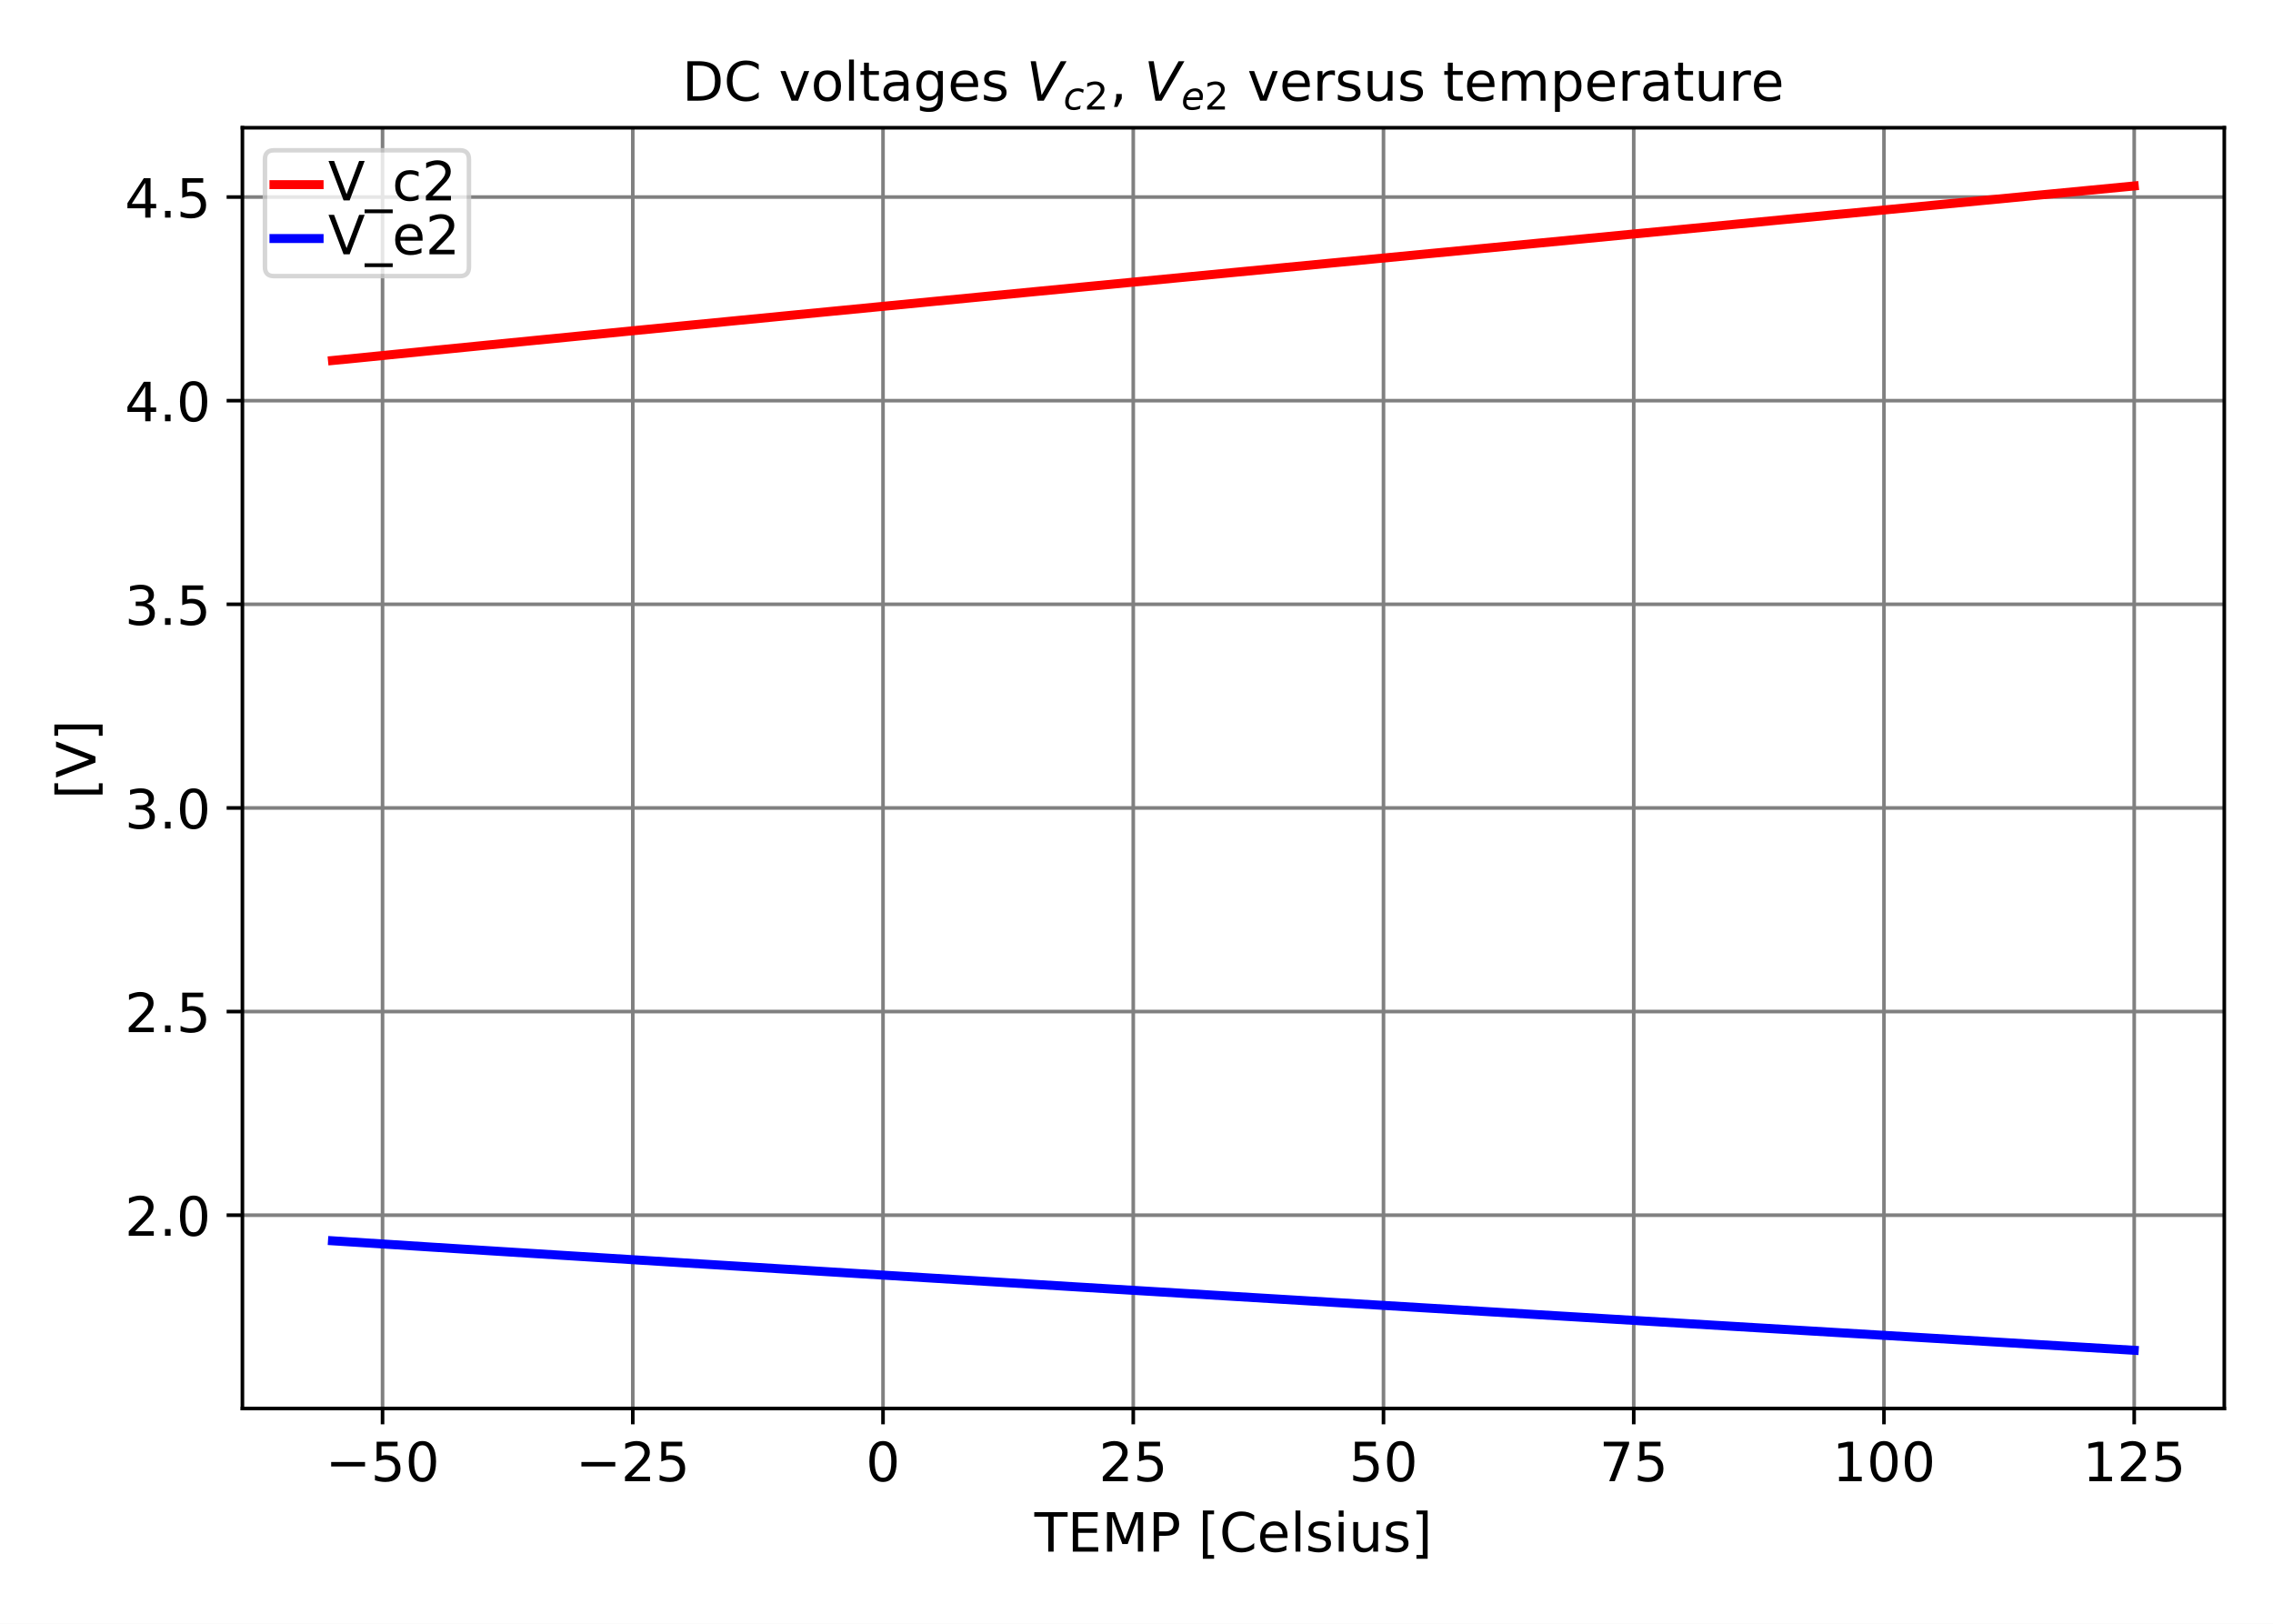
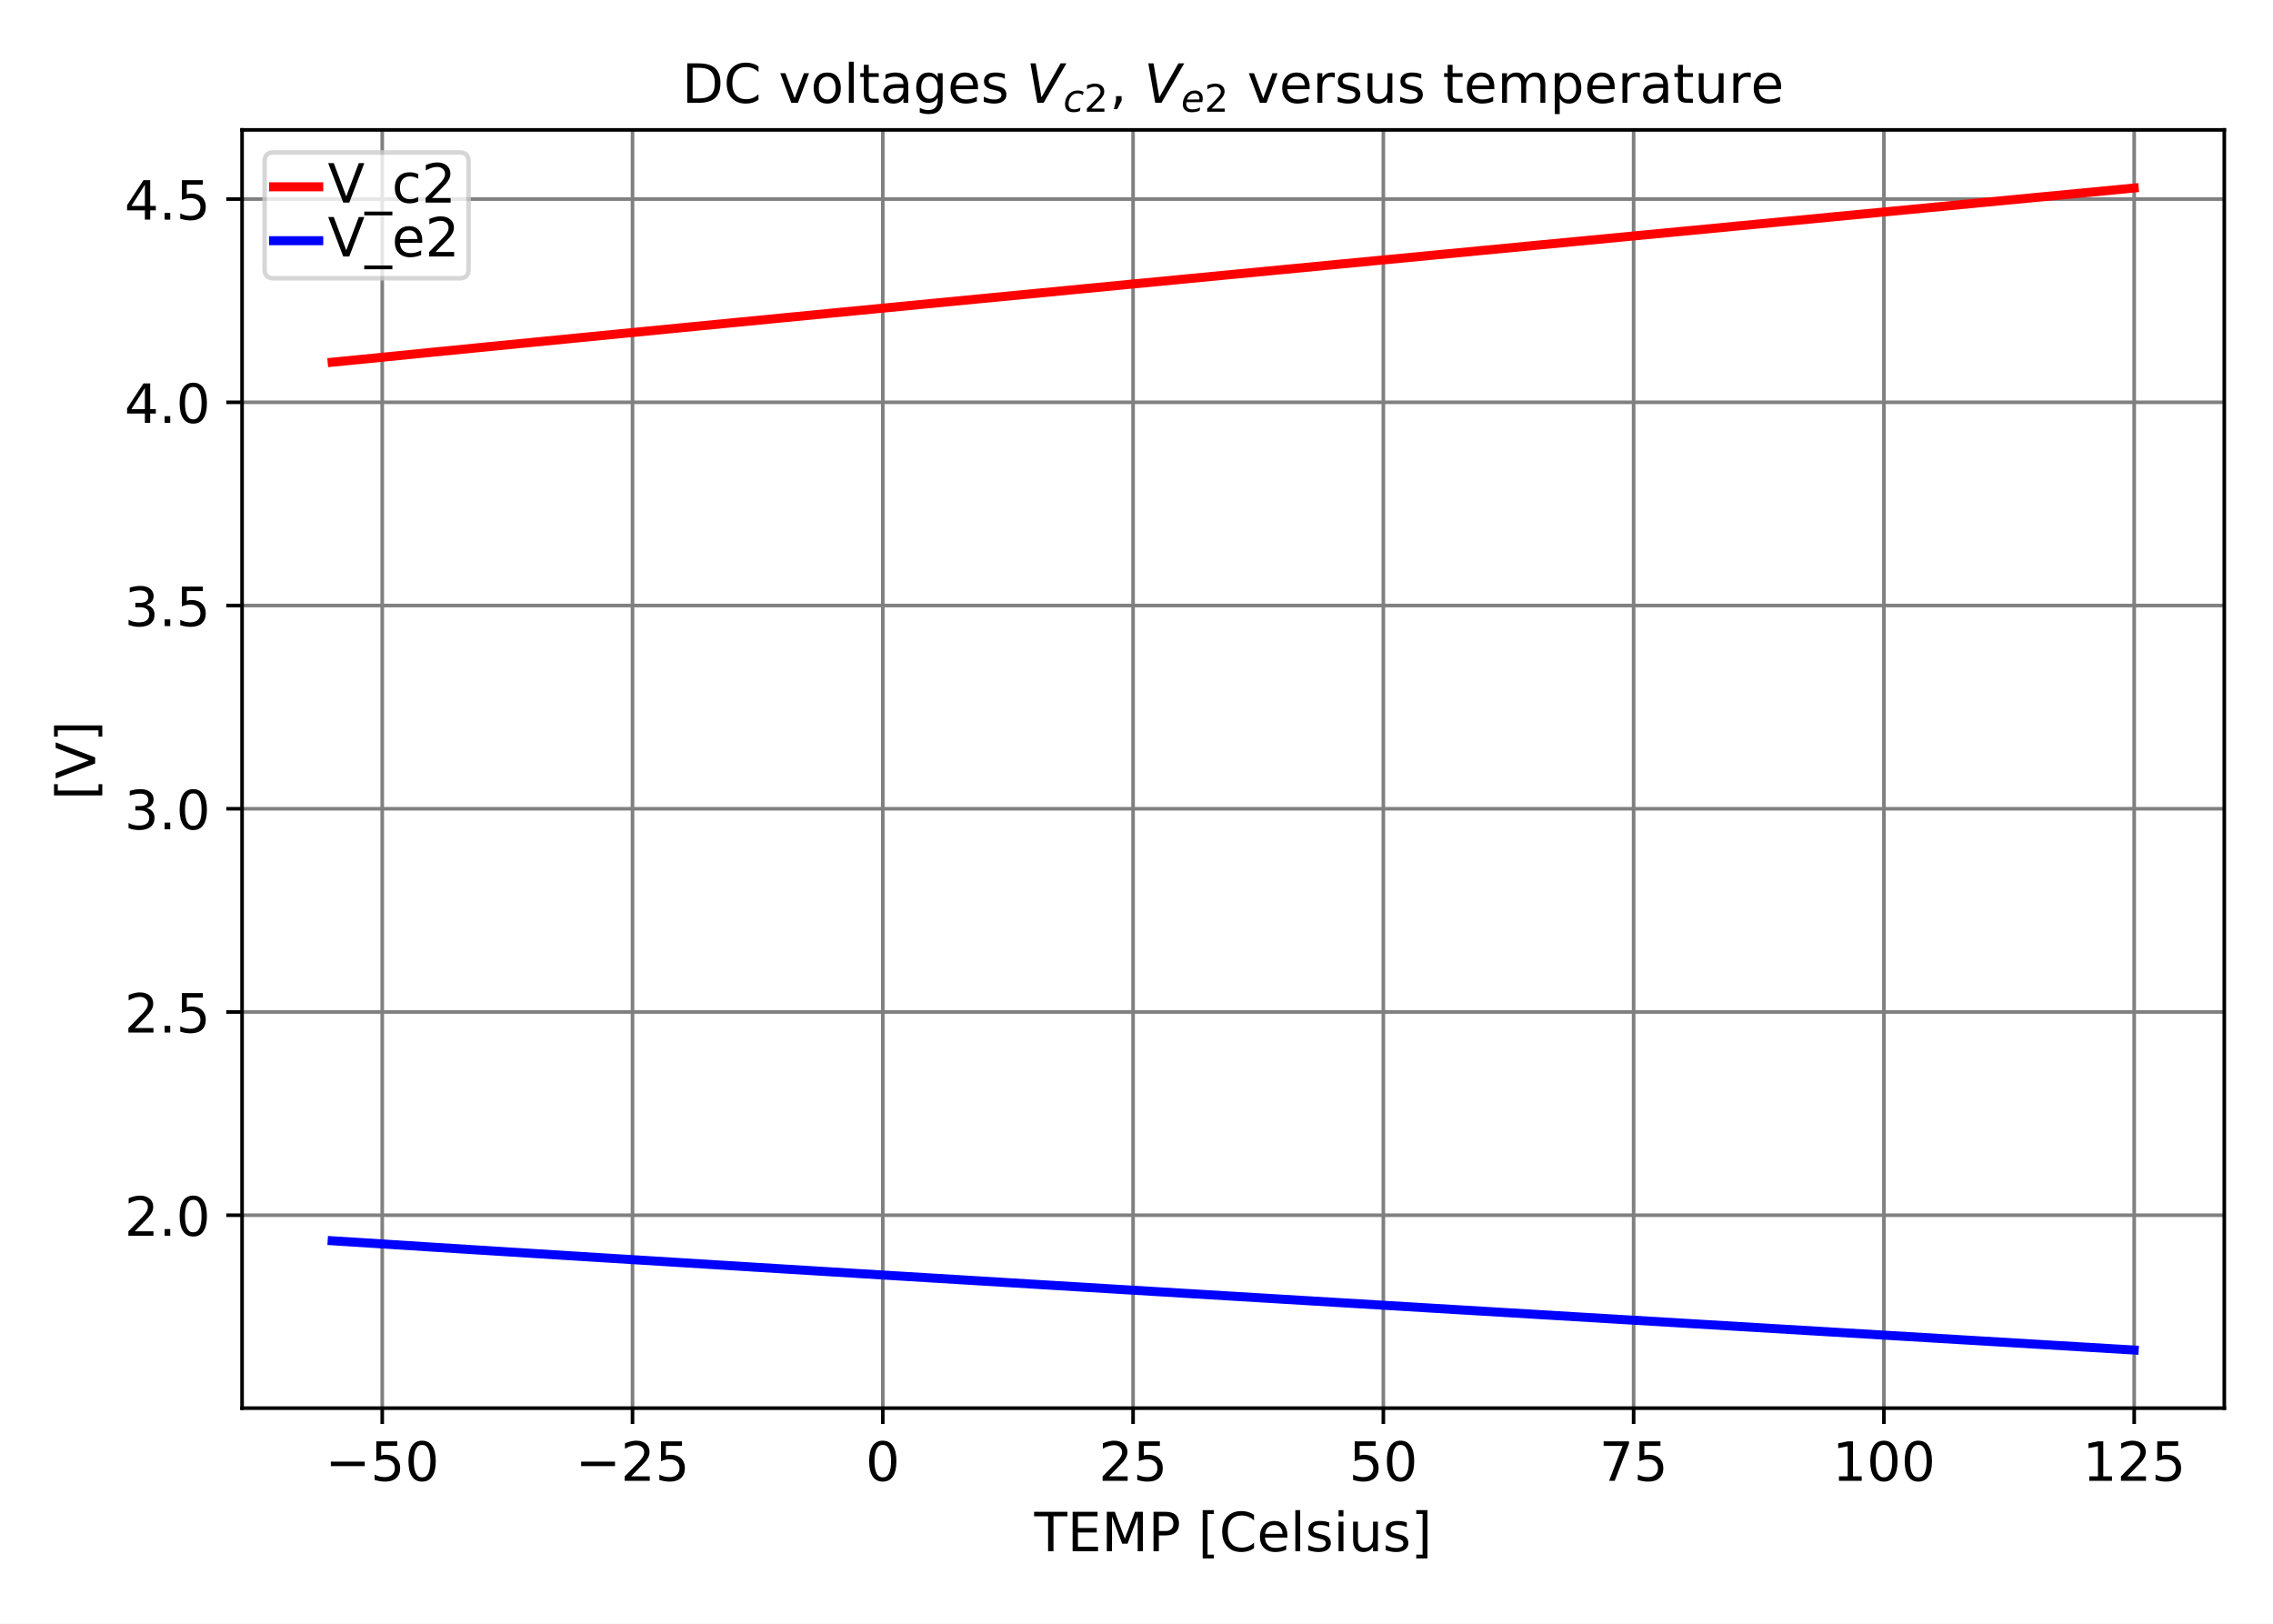
<svg xmlns="http://www.w3.org/2000/svg" xmlns:xlink="http://www.w3.org/1999/xlink" width="504pt" height="360pt" viewBox="0 0 504 360" version="1.1">
  <defs>
    <style type="text/css">*{stroke-linejoin: round; stroke-linecap: butt}</style>
  </defs>
  <g id="figure_1">
    <g id="patch_1">
      <path d="M 0 360  L 504 360  L 504 0  L 0 0  z " style="fill: #ffffff" />
    </g>
    <g id="axes_1">
      <g id="patch_2">
-         <path d="M 53.75 312.28  L 493.2 312.28  L 493.2 28.32  L 53.75 28.32  z " style="fill: #ffffff" />
+         <path d="M 53.675 312.2  L 493.2 312.2  L 493.2 28.8  L 53.675 28.8  z " style="fill: #ffffff" />
      </g>
      <g id="matplotlib.axis_1">
        <g id="xtick_1">
          <g id="line2d_1">
-             <path d="M 84.822 312.28  L 84.822 28.32  " clip-path="url(#pab2d650d9b)" style="fill: none; stroke: #808080; stroke-width: 0.8; stroke-linecap: square" />
+             <path d="M 84.753 312.2  L 84.753 28.8  " clip-path="url(#p40a287ea3d)" style="fill: none; stroke: #808080; stroke-width: 0.8; stroke-linecap: square" />
          </g>
          <g id="line2d_2">
            <defs>
-               <path id="mde4fbfa228" d="M 0 0  L 0 3.5  " style="stroke: #000000; stroke-width: 0.8" />
+               <path id="m80b4d089ae" d="M 0 0  L 0 3.5  " style="stroke: #000000; stroke-width: 0.8" />
            </defs>
            <g>
-               <use xlink:href="#mde4fbfa228" x="84.822" y="312.28" style="stroke: #000000; stroke-width: 0.8" />
+               <use xlink:href="#m80b4d089ae" x="84.753" y="312.2" style="stroke: #000000; stroke-width: 0.8" />
            </g>
          </g>
          <g id="text_1">
-             <g transform="translate(72.15941 328.3981) scale(0.12 -0.12)">
+             <g transform="translate(72.08971 328.3181) scale(0.12 -0.12)">
              <defs>
                <path id="DejaVuSans-2212" d="M 678 2272  L 4684 2272  L 4684 1741  L 678 1741  L 678 2272  z " transform="scale(0.015625)" />
                <path id="DejaVuSans-35" d="M 691 4666  L 3169 4666  L 3169 4134  L 1269 4134  L 1269 2991  Q 1406 3038 1543 3061  Q 1681 3084 1819 3084  Q 2600 3084 3056 2656  Q 3513 2228 3513 1497  Q 3513 744 3044 326  Q 2575 -91 1722 -91  Q 1428 -91 1123 -41  Q 819 9 494 109  L 494 744  Q 775 591 1075 516  Q 1375 441 1709 441  Q 2250 441 2565 725  Q 2881 1009 2881 1497  Q 2881 1984 2565 2268  Q 2250 2553 1709 2553  Q 1456 2553 1204 2497  Q 953 2441 691 2322  L 691 4666  z " transform="scale(0.015625)" />
                <path id="DejaVuSans-30" d="M 2034 4250  Q 1547 4250 1301 3770  Q 1056 3291 1056 2328  Q 1056 1369 1301 889  Q 1547 409 2034 409  Q 2525 409 2770 889  Q 3016 1369 3016 2328  Q 3016 3291 2770 3770  Q 2525 4250 2034 4250  z M 2034 4750  Q 2819 4750 3233 4129  Q 3647 3509 3647 2328  Q 3647 1150 3233 529  Q 2819 -91 2034 -91  Q 1250 -91 836 529  Q 422 1150 422 2328  Q 422 3509 836 4129  Q 1250 4750 2034 4750  z " transform="scale(0.015625)" />
              </defs>
              <use xlink:href="#DejaVuSans-2212" />
              <use xlink:href="#DejaVuSans-35" x="83.789" />
              <use xlink:href="#DejaVuSans-30" x="147.412" />
            </g>
          </g>
        </g>
        <g id="xtick_2">
          <g id="line2d_3">
-             <path d="M 140.308 312.28  L 140.308 28.32  " clip-path="url(#pab2d650d9b)" style="fill: none; stroke: #808080; stroke-width: 0.8; stroke-linecap: square" />
+             <path d="M 140.248 312.2  L 140.248 28.8  " clip-path="url(#p40a287ea3d)" style="fill: none; stroke: #808080; stroke-width: 0.8; stroke-linecap: square" />
          </g>
          <g id="line2d_4">
            <g>
-               <use xlink:href="#mde4fbfa228" x="140.308" y="312.28" style="stroke: #000000; stroke-width: 0.8" />
+               <use xlink:href="#m80b4d089ae" x="140.248" y="312.2" style="stroke: #000000; stroke-width: 0.8" />
            </g>
          </g>
          <g id="text_2">
-             <g transform="translate(127.6455 328.3981) scale(0.12 -0.12)">
+             <g transform="translate(127.5853 328.3181) scale(0.12 -0.12)">
              <defs>
                <path id="DejaVuSans-32" d="M 1228 531  L 3431 531  L 3431 0  L 469 0  L 469 531  Q 828 903 1448 1529  Q 2069 2156 2228 2338  Q 2531 2678 2651 2914  Q 2772 3150 2772 3378  Q 2772 3750 2511 3984  Q 2250 4219 1831 4219  Q 1534 4219 1204 4116  Q 875 4013 500 3803  L 500 4441  Q 881 4594 1212 4672  Q 1544 4750 1819 4750  Q 2544 4750 2975 4387  Q 3406 4025 3406 3419  Q 3406 3131 3298 2873  Q 3191 2616 2906 2266  Q 2828 2175 2409 1742  Q 1991 1309 1228 531  z " transform="scale(0.015625)" />
              </defs>
              <use xlink:href="#DejaVuSans-2212" />
              <use xlink:href="#DejaVuSans-32" x="83.789" />
              <use xlink:href="#DejaVuSans-35" x="147.412" />
            </g>
          </g>
        </g>
        <g id="xtick_3">
          <g id="line2d_5">
-             <path d="M 195.794 312.28  L 195.794 28.32  " clip-path="url(#pab2d650d9b)" style="fill: none; stroke: #808080; stroke-width: 0.8; stroke-linecap: square" />
+             <path d="M 195.744 312.2  L 195.744 28.8  " clip-path="url(#p40a287ea3d)" style="fill: none; stroke: #808080; stroke-width: 0.8; stroke-linecap: square" />
          </g>
          <g id="line2d_6">
            <g>
-               <use xlink:href="#mde4fbfa228" x="195.794" y="312.28" style="stroke: #000000; stroke-width: 0.8" />
+               <use xlink:href="#m80b4d089ae" x="195.744" y="312.2" style="stroke: #000000; stroke-width: 0.8" />
            </g>
          </g>
          <g id="text_3">
-             <g transform="translate(191.9769 328.3981) scale(0.12 -0.12)">
+             <g transform="translate(191.9262 328.3181) scale(0.12 -0.12)">
              <use xlink:href="#DejaVuSans-30" />
            </g>
          </g>
        </g>
        <g id="xtick_4">
          <g id="line2d_7">
-             <path d="M 251.281 312.28  L 251.281 28.32  " clip-path="url(#pab2d650d9b)" style="fill: none; stroke: #808080; stroke-width: 0.8; stroke-linecap: square" />
+             <path d="M 251.239 312.2  L 251.239 28.8  " clip-path="url(#p40a287ea3d)" style="fill: none; stroke: #808080; stroke-width: 0.8; stroke-linecap: square" />
          </g>
          <g id="line2d_8">
            <g>
-               <use xlink:href="#mde4fbfa228" x="251.281" y="312.28" style="stroke: #000000; stroke-width: 0.8" />
+               <use xlink:href="#m80b4d089ae" x="251.239" y="312.2" style="stroke: #000000; stroke-width: 0.8" />
            </g>
          </g>
          <g id="text_4">
-             <g transform="translate(243.6456 328.3981) scale(0.12 -0.12)">
+             <g transform="translate(243.6043 328.3181) scale(0.12 -0.12)">
              <use xlink:href="#DejaVuSans-32" />
              <use xlink:href="#DejaVuSans-35" x="63.623" />
            </g>
          </g>
        </g>
        <g id="xtick_5">
          <g id="line2d_9">
-             <path d="M 306.767 312.28  L 306.767 28.32  " clip-path="url(#pab2d650d9b)" style="fill: none; stroke: #808080; stroke-width: 0.8; stroke-linecap: square" />
+             <path d="M 306.735 312.2  L 306.735 28.8  " clip-path="url(#p40a287ea3d)" style="fill: none; stroke: #808080; stroke-width: 0.8; stroke-linecap: square" />
          </g>
          <g id="line2d_10">
            <g>
-               <use xlink:href="#mde4fbfa228" x="306.767" y="312.28" style="stroke: #000000; stroke-width: 0.8" />
+               <use xlink:href="#m80b4d089ae" x="306.735" y="312.2" style="stroke: #000000; stroke-width: 0.8" />
            </g>
          </g>
          <g id="text_5">
-             <g transform="translate(299.1317 328.3981) scale(0.12 -0.12)">
+             <g transform="translate(299.0998 328.3181) scale(0.12 -0.12)">
              <use xlink:href="#DejaVuSans-35" />
              <use xlink:href="#DejaVuSans-30" x="63.623" />
            </g>
          </g>
        </g>
        <g id="xtick_6">
          <g id="line2d_11">
-             <path d="M 362.253 312.28  L 362.253 28.32  " clip-path="url(#pab2d650d9b)" style="fill: none; stroke: #808080; stroke-width: 0.8; stroke-linecap: square" />
+             <path d="M 362.23 312.2  L 362.23 28.8  " clip-path="url(#p40a287ea3d)" style="fill: none; stroke: #808080; stroke-width: 0.8; stroke-linecap: square" />
          </g>
          <g id="line2d_12">
            <g>
-               <use xlink:href="#mde4fbfa228" x="362.253" y="312.28" style="stroke: #000000; stroke-width: 0.8" />
+               <use xlink:href="#m80b4d089ae" x="362.23" y="312.2" style="stroke: #000000; stroke-width: 0.8" />
            </g>
          </g>
          <g id="text_6">
-             <g transform="translate(354.6178 328.3981) scale(0.12 -0.12)">
+             <g transform="translate(354.5954 328.3181) scale(0.12 -0.12)">
              <defs>
                <path id="DejaVuSans-37" d="M 525 4666  L 3525 4666  L 3525 4397  L 1831 0  L 1172 0  L 2766 4134  L 525 4134  L 525 4666  z " transform="scale(0.015625)" />
              </defs>
              <use xlink:href="#DejaVuSans-37" />
              <use xlink:href="#DejaVuSans-35" x="63.623" />
            </g>
          </g>
        </g>
        <g id="xtick_7">
          <g id="line2d_13">
-             <path d="M 417.739 312.28  L 417.739 28.32  " clip-path="url(#pab2d650d9b)" style="fill: none; stroke: #808080; stroke-width: 0.8; stroke-linecap: square" />
+             <path d="M 417.726 312.2  L 417.726 28.8  " clip-path="url(#p40a287ea3d)" style="fill: none; stroke: #808080; stroke-width: 0.8; stroke-linecap: square" />
          </g>
          <g id="line2d_14">
            <g>
-               <use xlink:href="#mde4fbfa228" x="417.739" y="312.28" style="stroke: #000000; stroke-width: 0.8" />
+               <use xlink:href="#m80b4d089ae" x="417.726" y="312.2" style="stroke: #000000; stroke-width: 0.8" />
            </g>
          </g>
          <g id="text_7">
-             <g transform="translate(406.2864 328.3981) scale(0.12 -0.12)">
+             <g transform="translate(406.2735 328.3181) scale(0.12 -0.12)">
              <defs>
                <path id="DejaVuSans-31" d="M 794 531  L 1825 531  L 1825 4091  L 703 3866  L 703 4441  L 1819 4666  L 2450 4666  L 2450 531  L 3481 531  L 3481 0  L 794 0  L 794 531  z " transform="scale(0.015625)" />
              </defs>
              <use xlink:href="#DejaVuSans-31" />
              <use xlink:href="#DejaVuSans-30" x="63.623" />
              <use xlink:href="#DejaVuSans-30" x="127.246" />
            </g>
          </g>
        </g>
        <g id="xtick_8">
          <g id="line2d_15">
-             <path d="M 473.225 312.28  L 473.225 28.32  " clip-path="url(#pab2d650d9b)" style="fill: none; stroke: #808080; stroke-width: 0.8; stroke-linecap: square" />
+             <path d="M 473.222 312.2  L 473.222 28.8  " clip-path="url(#p40a287ea3d)" style="fill: none; stroke: #808080; stroke-width: 0.8; stroke-linecap: square" />
          </g>
          <g id="line2d_16">
            <g>
-               <use xlink:href="#mde4fbfa228" x="473.225" y="312.28" style="stroke: #000000; stroke-width: 0.8" />
+               <use xlink:href="#m80b4d089ae" x="473.222" y="312.2" style="stroke: #000000; stroke-width: 0.8" />
            </g>
          </g>
          <g id="text_8">
-             <g transform="translate(461.7725 328.3981) scale(0.12 -0.12)">
+             <g transform="translate(461.7691 328.3181) scale(0.12 -0.12)">
              <use xlink:href="#DejaVuSans-31" />
              <use xlink:href="#DejaVuSans-32" x="63.623" />
              <use xlink:href="#DejaVuSans-35" x="127.246" />
            </g>
          </g>
        </g>
        <g id="text_9">
-           <g transform="translate(229.3666 344.0119) scale(0.12 -0.12)">
+           <g transform="translate(229.3291 343.9319) scale(0.12 -0.12)">
            <defs>
              <path id="DejaVuSans-54" d="M -19 4666  L 3928 4666  L 3928 4134  L 2272 4134  L 2272 0  L 1638 0  L 1638 4134  L -19 4134  L -19 4666  z " transform="scale(0.015625)" />
              <path id="DejaVuSans-45" d="M 628 4666  L 3578 4666  L 3578 4134  L 1259 4134  L 1259 2753  L 3481 2753  L 3481 2222  L 1259 2222  L 1259 531  L 3634 531  L 3634 0  L 628 0  L 628 4666  z " transform="scale(0.015625)" />
              <path id="DejaVuSans-4d" d="M 628 4666  L 1569 4666  L 2759 1491  L 3956 4666  L 4897 4666  L 4897 0  L 4281 0  L 4281 4097  L 3078 897  L 2444 897  L 1241 4097  L 1241 0  L 628 0  L 628 4666  z " transform="scale(0.015625)" />
              <path id="DejaVuSans-50" d="M 1259 4147  L 1259 2394  L 2053 2394  Q 2494 2394 2734 2622  Q 2975 2850 2975 3272  Q 2975 3691 2734 3919  Q 2494 4147 2053 4147  L 1259 4147  z M 628 4666  L 2053 4666  Q 2838 4666 3239 4311  Q 3641 3956 3641 3272  Q 3641 2581 3239 2228  Q 2838 1875 2053 1875  L 1259 1875  L 1259 0  L 628 0  L 628 4666  z " transform="scale(0.015625)" />
              <path id="DejaVuSans-20" transform="scale(0.015625)" />
              <path id="DejaVuSans-5b" d="M 550 4863  L 1875 4863  L 1875 4416  L 1125 4416  L 1125 -397  L 1875 -397  L 1875 -844  L 550 -844  L 550 4863  z " transform="scale(0.015625)" />
              <path id="DejaVuSans-43" d="M 4122 4306  L 4122 3641  Q 3803 3938 3442 4084  Q 3081 4231 2675 4231  Q 1875 4231 1450 3742  Q 1025 3253 1025 2328  Q 1025 1406 1450 917  Q 1875 428 2675 428  Q 3081 428 3442 575  Q 3803 722 4122 1019  L 4122 359  Q 3791 134 3420 21  Q 3050 -91 2638 -91  Q 1578 -91 968 557  Q 359 1206 359 2328  Q 359 3453 968 4101  Q 1578 4750 2638 4750  Q 3056 4750 3426 4639  Q 3797 4528 4122 4306  z " transform="scale(0.015625)" />
              <path id="DejaVuSans-65" d="M 3597 1894  L 3597 1613  L 953 1613  Q 991 1019 1311 708  Q 1631 397 2203 397  Q 2534 397 2845 478  Q 3156 559 3463 722  L 3463 178  Q 3153 47 2828 -22  Q 2503 -91 2169 -91  Q 1331 -91 842 396  Q 353 884 353 1716  Q 353 2575 817 3079  Q 1281 3584 2069 3584  Q 2775 3584 3186 3129  Q 3597 2675 3597 1894  z M 3022 2063  Q 3016 2534 2758 2815  Q 2500 3097 2075 3097  Q 1594 3097 1305 2825  Q 1016 2553 972 2059  L 3022 2063  z " transform="scale(0.015625)" />
              <path id="DejaVuSans-6c" d="M 603 4863  L 1178 4863  L 1178 0  L 603 0  L 603 4863  z " transform="scale(0.015625)" />
              <path id="DejaVuSans-73" d="M 2834 3397  L 2834 2853  Q 2591 2978 2328 3040  Q 2066 3103 1784 3103  Q 1356 3103 1142 2972  Q 928 2841 928 2578  Q 928 2378 1081 2264  Q 1234 2150 1697 2047  L 1894 2003  Q 2506 1872 2764 1633  Q 3022 1394 3022 966  Q 3022 478 2636 193  Q 2250 -91 1575 -91  Q 1294 -91 989 -36  Q 684 19 347 128  L 347 722  Q 666 556 975 473  Q 1284 391 1588 391  Q 1994 391 2212 530  Q 2431 669 2431 922  Q 2431 1156 2273 1281  Q 2116 1406 1581 1522  L 1381 1569  Q 847 1681 609 1914  Q 372 2147 372 2553  Q 372 3047 722 3315  Q 1072 3584 1716 3584  Q 2034 3584 2315 3537  Q 2597 3491 2834 3397  z " transform="scale(0.015625)" />
              <path id="DejaVuSans-69" d="M 603 3500  L 1178 3500  L 1178 0  L 603 0  L 603 3500  z M 603 4863  L 1178 4863  L 1178 4134  L 603 4134  L 603 4863  z " transform="scale(0.015625)" />
              <path id="DejaVuSans-75" d="M 544 1381  L 544 3500  L 1119 3500  L 1119 1403  Q 1119 906 1312 657  Q 1506 409 1894 409  Q 2359 409 2629 706  Q 2900 1003 2900 1516  L 2900 3500  L 3475 3500  L 3475 0  L 2900 0  L 2900 538  Q 2691 219 2414 64  Q 2138 -91 1772 -91  Q 1169 -91 856 284  Q 544 659 544 1381  z M 1991 3584  L 1991 3584  z " transform="scale(0.015625)" />
              <path id="DejaVuSans-5d" d="M 1947 4863  L 1947 -844  L 622 -844  L 622 -397  L 1369 -397  L 1369 4416  L 622 4416  L 622 4863  L 1947 4863  z " transform="scale(0.015625)" />
            </defs>
            <use xlink:href="#DejaVuSans-54" />
            <use xlink:href="#DejaVuSans-45" x="61.084" />
            <use xlink:href="#DejaVuSans-4d" x="124.268" />
            <use xlink:href="#DejaVuSans-50" x="210.547" />
            <use xlink:href="#DejaVuSans-20" x="270.85" />
            <use xlink:href="#DejaVuSans-5b" x="302.637" />
            <use xlink:href="#DejaVuSans-43" x="341.65" />
            <use xlink:href="#DejaVuSans-65" x="411.475" />
            <use xlink:href="#DejaVuSans-6c" x="472.998" />
            <use xlink:href="#DejaVuSans-73" x="500.781" />
            <use xlink:href="#DejaVuSans-69" x="552.881" />
            <use xlink:href="#DejaVuSans-75" x="580.664" />
            <use xlink:href="#DejaVuSans-73" x="644.043" />
            <use xlink:href="#DejaVuSans-5d" x="696.143" />
          </g>
        </g>
      </g>
      <g id="matplotlib.axis_2">
        <g id="ytick_1">
          <g id="line2d_17">
-             <path d="M 53.75 269.419  L 493.2 269.419  " clip-path="url(#pab2d650d9b)" style="fill: none; stroke: #808080; stroke-width: 0.8; stroke-linecap: square" />
+             <path d="M 53.675 269.424  L 493.2 269.424  " clip-path="url(#p40a287ea3d)" style="fill: none; stroke: #808080; stroke-width: 0.8; stroke-linecap: square" />
          </g>
          <g id="line2d_18">
            <defs>
-               <path id="mae3eedd9e7" d="M 0 0  L -3.5 0  " style="stroke: #000000; stroke-width: 0.8" />
+               <path id="m2ce72c6498" d="M 0 0  L -3.5 0  " style="stroke: #000000; stroke-width: 0.8" />
            </defs>
            <g>
-               <use xlink:href="#mae3eedd9e7" x="53.75" y="269.419" style="stroke: #000000; stroke-width: 0.8" />
+               <use xlink:href="#m2ce72c6498" x="53.675" y="269.424" style="stroke: #000000; stroke-width: 0.8" />
            </g>
          </g>
          <g id="text_10">
-             <g transform="translate(27.66625 273.9783) scale(0.12 -0.12)">
+             <g transform="translate(27.59125 273.9828) scale(0.12 -0.12)">
              <defs>
                <path id="DejaVuSans-2e" d="M 684 794  L 1344 794  L 1344 0  L 684 0  L 684 794  z " transform="scale(0.015625)" />
              </defs>
              <use xlink:href="#DejaVuSans-32" />
              <use xlink:href="#DejaVuSans-2e" x="63.623" />
              <use xlink:href="#DejaVuSans-30" x="95.41" />
            </g>
          </g>
        </g>
        <g id="ytick_2">
          <g id="line2d_19">
-             <path d="M 53.75 224.273  L 493.2 224.273  " clip-path="url(#pab2d650d9b)" style="fill: none; stroke: #808080; stroke-width: 0.8; stroke-linecap: square" />
+             <path d="M 53.675 224.366  L 493.2 224.366  " clip-path="url(#p40a287ea3d)" style="fill: none; stroke: #808080; stroke-width: 0.8; stroke-linecap: square" />
          </g>
          <g id="line2d_20">
            <g>
-               <use xlink:href="#mae3eedd9e7" x="53.75" y="224.273" style="stroke: #000000; stroke-width: 0.8" />
+               <use xlink:href="#m2ce72c6498" x="53.675" y="224.366" style="stroke: #000000; stroke-width: 0.8" />
            </g>
          </g>
          <g id="text_11">
-             <g transform="translate(27.66625 228.832) scale(0.12 -0.12)">
+             <g transform="translate(27.59125 228.9255) scale(0.12 -0.12)">
              <use xlink:href="#DejaVuSans-32" />
              <use xlink:href="#DejaVuSans-2e" x="63.623" />
              <use xlink:href="#DejaVuSans-35" x="95.41" />
            </g>
          </g>
        </g>
        <g id="ytick_3">
          <g id="line2d_21">
-             <path d="M 53.75 179.127  L 493.2 179.127  " clip-path="url(#pab2d650d9b)" style="fill: none; stroke: #808080; stroke-width: 0.8; stroke-linecap: square" />
+             <path d="M 53.675 179.309  L 493.2 179.309  " clip-path="url(#p40a287ea3d)" style="fill: none; stroke: #808080; stroke-width: 0.8; stroke-linecap: square" />
          </g>
          <g id="line2d_22">
            <g>
-               <use xlink:href="#mae3eedd9e7" x="53.75" y="179.127" style="stroke: #000000; stroke-width: 0.8" />
+               <use xlink:href="#m2ce72c6498" x="53.675" y="179.309" style="stroke: #000000; stroke-width: 0.8" />
            </g>
          </g>
          <g id="text_12">
-             <g transform="translate(27.66625 183.6857) scale(0.12 -0.12)">
+             <g transform="translate(27.59125 183.8683) scale(0.12 -0.12)">
              <defs>
                <path id="DejaVuSans-33" d="M 2597 2516  Q 3050 2419 3304 2112  Q 3559 1806 3559 1356  Q 3559 666 3084 287  Q 2609 -91 1734 -91  Q 1441 -91 1130 -33  Q 819 25 488 141  L 488 750  Q 750 597 1062 519  Q 1375 441 1716 441  Q 2309 441 2620 675  Q 2931 909 2931 1356  Q 2931 1769 2642 2001  Q 2353 2234 1838 2234  L 1294 2234  L 1294 2753  L 1863 2753  Q 2328 2753 2575 2939  Q 2822 3125 2822 3475  Q 2822 3834 2567 4026  Q 2313 4219 1838 4219  Q 1578 4219 1281 4162  Q 984 4106 628 3988  L 628 4550  Q 988 4650 1302 4700  Q 1616 4750 1894 4750  Q 2613 4750 3031 4423  Q 3450 4097 3450 3541  Q 3450 3153 3228 2886  Q 3006 2619 2597 2516  z " transform="scale(0.015625)" />
              </defs>
              <use xlink:href="#DejaVuSans-33" />
              <use xlink:href="#DejaVuSans-2e" x="63.623" />
              <use xlink:href="#DejaVuSans-30" x="95.41" />
            </g>
          </g>
        </g>
        <g id="ytick_4">
          <g id="line2d_23">
-             <path d="M 53.75 133.98  L 493.2 133.98  " clip-path="url(#pab2d650d9b)" style="fill: none; stroke: #808080; stroke-width: 0.8; stroke-linecap: square" />
+             <path d="M 53.675 134.252  L 493.2 134.252  " clip-path="url(#p40a287ea3d)" style="fill: none; stroke: #808080; stroke-width: 0.8; stroke-linecap: square" />
          </g>
          <g id="line2d_24">
            <g>
-               <use xlink:href="#mae3eedd9e7" x="53.75" y="133.98" style="stroke: #000000; stroke-width: 0.8" />
+               <use xlink:href="#m2ce72c6498" x="53.675" y="134.252" style="stroke: #000000; stroke-width: 0.8" />
            </g>
          </g>
          <g id="text_13">
-             <g transform="translate(27.66625 138.5394) scale(0.12 -0.12)">
+             <g transform="translate(27.59125 138.811) scale(0.12 -0.12)">
              <use xlink:href="#DejaVuSans-33" />
              <use xlink:href="#DejaVuSans-2e" x="63.623" />
              <use xlink:href="#DejaVuSans-35" x="95.41" />
            </g>
          </g>
        </g>
        <g id="ytick_5">
          <g id="line2d_25">
-             <path d="M 53.75 88.834  L 493.2 88.834  " clip-path="url(#pab2d650d9b)" style="fill: none; stroke: #808080; stroke-width: 0.8; stroke-linecap: square" />
+             <path d="M 53.675 89.195  L 493.2 89.195  " clip-path="url(#p40a287ea3d)" style="fill: none; stroke: #808080; stroke-width: 0.8; stroke-linecap: square" />
          </g>
          <g id="line2d_26">
            <g>
-               <use xlink:href="#mae3eedd9e7" x="53.75" y="88.834" style="stroke: #000000; stroke-width: 0.8" />
+               <use xlink:href="#m2ce72c6498" x="53.675" y="89.195" style="stroke: #000000; stroke-width: 0.8" />
            </g>
          </g>
          <g id="text_14">
-             <g transform="translate(27.66625 93.39309) scale(0.12 -0.12)">
+             <g transform="translate(27.59125 93.75375) scale(0.12 -0.12)">
              <defs>
                <path id="DejaVuSans-34" d="M 2419 4116  L 825 1625  L 2419 1625  L 2419 4116  z M 2253 4666  L 3047 4666  L 3047 1625  L 3713 1625  L 3713 1100  L 3047 1100  L 3047 0  L 2419 0  L 2419 1100  L 313 1100  L 313 1709  L 2253 4666  z " transform="scale(0.015625)" />
              </defs>
              <use xlink:href="#DejaVuSans-34" />
              <use xlink:href="#DejaVuSans-2e" x="63.623" />
              <use xlink:href="#DejaVuSans-30" x="95.41" />
            </g>
          </g>
        </g>
        <g id="ytick_6">
          <g id="line2d_27">
-             <path d="M 53.75 43.688  L 493.2 43.688  " clip-path="url(#pab2d650d9b)" style="fill: none; stroke: #808080; stroke-width: 0.8; stroke-linecap: square" />
+             <path d="M 53.675 44.137  L 493.2 44.137  " clip-path="url(#p40a287ea3d)" style="fill: none; stroke: #808080; stroke-width: 0.8; stroke-linecap: square" />
          </g>
          <g id="line2d_28">
            <g>
-               <use xlink:href="#mae3eedd9e7" x="53.75" y="43.688" style="stroke: #000000; stroke-width: 0.8" />
+               <use xlink:href="#m2ce72c6498" x="53.675" y="44.137" style="stroke: #000000; stroke-width: 0.8" />
            </g>
          </g>
          <g id="text_15">
-             <g transform="translate(27.66625 48.24679) scale(0.12 -0.12)">
+             <g transform="translate(27.59125 48.69648) scale(0.12 -0.12)">
              <use xlink:href="#DejaVuSans-34" />
              <use xlink:href="#DejaVuSans-2e" x="63.623" />
              <use xlink:href="#DejaVuSans-35" x="95.41" />
            </g>
          </g>
        </g>
        <g id="text_16">
-           <g transform="translate(21.17063 180.9931) rotate(-90) scale(0.12 -0.12)">
+           <g transform="translate(21.09562 181.1931) rotate(-90) scale(0.12 -0.12)">
            <defs>
              <path id="DejaVuSans-56" d="M 1831 0  L 50 4666  L 709 4666  L 2188 738  L 3669 4666  L 4325 4666  L 2547 0  L 1831 0  z " transform="scale(0.015625)" />
            </defs>
            <use xlink:href="#DejaVuSans-20" />
            <use xlink:href="#DejaVuSans-5b" x="31.787" />
            <use xlink:href="#DejaVuSans-56" x="70.801" />
            <use xlink:href="#DejaVuSans-5d" x="139.209" />
          </g>
        </g>
      </g>
      <g id="line2d_29">
-         <path d="M 73.725 79.928  L 84.822 78.829  L 95.919 77.713  L 107.017 76.613  L 118.114 75.517  L 129.211 74.424  L 140.308 73.334  L 151.406 72.247  L 162.503 71.162  L 173.6 70.079  L 184.697 68.999  L 195.794 67.92  L 206.892 66.843  L 217.989 65.768  L 229.086 64.694  L 240.183 63.622  L 251.281 62.551  L 262.378 61.48  L 273.475 60.411  L 284.572 59.343  L 295.669 58.275  L 306.767 57.208  L 317.864 56.141  L 328.961 55.075  L 340.058 54.01  L 351.156 52.945  L 362.253 51.879  L 373.35 50.815  L 384.447 49.75  L 395.544 48.685  L 406.642 47.621  L 417.739 46.556  L 428.836 45.491  L 439.933 44.426  L 451.031 43.36  L 462.128 42.294  L 473.225 41.227  " clip-path="url(#pab2d650d9b)" style="fill: none; stroke: #ff0000; stroke-width: 2; stroke-linecap: square" />
+         <path d="M 73.653 80.306  L 84.753 79.21  L 95.852 78.096  L 106.951 76.998  L 118.05 75.904  L 129.149 74.813  L 140.248 73.725  L 151.347 72.64  L 162.446 71.557  L 173.545 70.477  L 184.645 69.398  L 195.744 68.322  L 206.843 67.247  L 217.942 66.174  L 229.041 65.103  L 240.14 64.032  L 251.239 62.963  L 262.338 61.895  L 273.438 60.828  L 284.537 59.762  L 295.636 58.696  L 306.735 57.631  L 317.834 56.567  L 328.933 55.503  L 340.032 54.439  L 351.131 53.376  L 362.23 52.313  L 373.33 51.25  L 384.429 50.188  L 395.528 49.125  L 406.627 48.062  L 417.726 47  L 428.825 45.937  L 439.924 44.874  L 451.023 43.81  L 462.122 42.747  L 473.222 41.682  " clip-path="url(#p40a287ea3d)" style="fill: none; stroke: #ff0000; stroke-width: 2; stroke-linecap: square" />
      </g>
      <g id="line2d_30">
-         <path d="M 73.725 275.096  L 84.822 275.798  L 95.919 276.509  L 107.017 277.209  L 118.114 277.906  L 129.211 278.599  L 140.308 279.289  L 151.406 279.977  L 162.503 280.663  L 173.6 281.346  L 184.697 282.027  L 195.794 282.706  L 206.892 283.384  L 217.989 284.059  L 229.086 284.734  L 240.183 285.407  L 251.281 286.078  L 262.378 286.749  L 273.475 287.418  L 284.572 288.087  L 295.669 288.754  L 306.767 289.421  L 317.864 290.087  L 328.961 290.753  L 340.058 291.418  L 351.156 292.082  L 362.253 292.746  L 373.35 293.41  L 384.447 294.073  L 395.544 294.736  L 406.642 295.398  L 417.739 296.061  L 428.836 296.723  L 439.933 297.385  L 451.031 298.048  L 462.128 298.71  L 473.225 299.373  " clip-path="url(#pab2d650d9b)" style="fill: none; stroke: #0000ff; stroke-width: 2; stroke-linecap: square" />
+         <path d="M 73.653 275.09  L 84.753 275.79  L 95.852 276.5  L 106.951 277.198  L 118.05 277.893  L 129.149 278.585  L 140.248 279.274  L 151.347 279.961  L 162.446 280.645  L 173.545 281.327  L 184.645 282.007  L 195.744 282.684  L 206.843 283.361  L 217.942 284.035  L 229.041 284.708  L 240.14 285.38  L 251.239 286.05  L 262.338 286.719  L 273.438 287.387  L 284.537 288.054  L 295.636 288.721  L 306.735 289.386  L 317.834 290.051  L 328.933 290.715  L 340.032 291.379  L 351.131 292.042  L 362.23 292.705  L 373.33 293.367  L 384.429 294.029  L 395.528 294.69  L 406.627 295.352  L 417.726 296.013  L 428.825 296.674  L 439.924 297.335  L 451.023 297.996  L 462.122 298.657  L 473.222 299.318  " clip-path="url(#p40a287ea3d)" style="fill: none; stroke: #0000ff; stroke-width: 2; stroke-linecap: square" />
      </g>
      <g id="patch_3">
-         <path d="M 53.75 312.28  L 53.75 28.32  " style="fill: none; stroke: #000000; stroke-width: 0.8; stroke-linejoin: miter; stroke-linecap: square" />
+         <path d="M 53.675 312.2  L 53.675 28.8  " style="fill: none; stroke: #000000; stroke-width: 0.8; stroke-linejoin: miter; stroke-linecap: square" />
      </g>
      <g id="patch_4">
-         <path d="M 493.2 312.28  L 493.2 28.32  " style="fill: none; stroke: #000000; stroke-width: 0.8; stroke-linejoin: miter; stroke-linecap: square" />
+         <path d="M 493.2 312.2  L 493.2 28.8  " style="fill: none; stroke: #000000; stroke-width: 0.8; stroke-linejoin: miter; stroke-linecap: square" />
      </g>
      <g id="patch_5">
-         <path d="M 53.75 312.28  L 493.2 312.28  " style="fill: none; stroke: #000000; stroke-width: 0.8; stroke-linejoin: miter; stroke-linecap: square" />
+         <path d="M 53.675 312.2  L 493.2 312.2  " style="fill: none; stroke: #000000; stroke-width: 0.8; stroke-linejoin: miter; stroke-linecap: square" />
      </g>
      <g id="patch_6">
-         <path d="M 53.75 28.32  L 493.2 28.32  " style="fill: none; stroke: #000000; stroke-width: 0.8; stroke-linejoin: miter; stroke-linecap: square" />
+         <path d="M 53.675 28.8  L 493.2 28.8  " style="fill: none; stroke: #000000; stroke-width: 0.8; stroke-linejoin: miter; stroke-linecap: square" />
      </g>
      <g id="text_17">
-         <g transform="translate(151.255 22.32) scale(0.12 -0.12)">
+         <g transform="translate(151.2175 22.8) scale(0.12 -0.12)">
          <defs>
            <path id="DejaVuSans-44" d="M 1259 4147  L 1259 519  L 2022 519  Q 2988 519 3436 956  Q 3884 1394 3884 2338  Q 3884 3275 3436 3711  Q 2988 4147 2022 4147  L 1259 4147  z M 628 4666  L 1925 4666  Q 3281 4666 3915 4102  Q 4550 3538 4550 2338  Q 4550 1131 3912 565  Q 3275 0 1925 0  L 628 0  L 628 4666  z " transform="scale(0.015625)" />
            <path id="DejaVuSans-76" d="M 191 3500  L 800 3500  L 1894 563  L 2988 3500  L 3597 3500  L 2284 0  L 1503 0  L 191 3500  z " transform="scale(0.015625)" />
            <path id="DejaVuSans-6f" d="M 1959 3097  Q 1497 3097 1228 2736  Q 959 2375 959 1747  Q 959 1119 1226 758  Q 1494 397 1959 397  Q 2419 397 2687 759  Q 2956 1122 2956 1747  Q 2956 2369 2687 2733  Q 2419 3097 1959 3097  z M 1959 3584  Q 2709 3584 3137 3096  Q 3566 2609 3566 1747  Q 3566 888 3137 398  Q 2709 -91 1959 -91  Q 1206 -91 779 398  Q 353 888 353 1747  Q 353 2609 779 3096  Q 1206 3584 1959 3584  z " transform="scale(0.015625)" />
            <path id="DejaVuSans-74" d="M 1172 4494  L 1172 3500  L 2356 3500  L 2356 3053  L 1172 3053  L 1172 1153  Q 1172 725 1289 603  Q 1406 481 1766 481  L 2356 481  L 2356 0  L 1766 0  Q 1100 0 847 248  Q 594 497 594 1153  L 594 3053  L 172 3053  L 172 3500  L 594 3500  L 594 4494  L 1172 4494  z " transform="scale(0.015625)" />
            <path id="DejaVuSans-61" d="M 2194 1759  Q 1497 1759 1228 1600  Q 959 1441 959 1056  Q 959 750 1161 570  Q 1363 391 1709 391  Q 2188 391 2477 730  Q 2766 1069 2766 1631  L 2766 1759  L 2194 1759  z M 3341 1997  L 3341 0  L 2766 0  L 2766 531  Q 2569 213 2275 61  Q 1981 -91 1556 -91  Q 1019 -91 701 211  Q 384 513 384 1019  Q 384 1609 779 1909  Q 1175 2209 1959 2209  L 2766 2209  L 2766 2266  Q 2766 2663 2505 2880  Q 2244 3097 1772 3097  Q 1472 3097 1187 3025  Q 903 2953 641 2809  L 641 3341  Q 956 3463 1253 3523  Q 1550 3584 1831 3584  Q 2591 3584 2966 3190  Q 3341 2797 3341 1997  z " transform="scale(0.015625)" />
            <path id="DejaVuSans-67" d="M 2906 1791  Q 2906 2416 2648 2759  Q 2391 3103 1925 3103  Q 1463 3103 1205 2759  Q 947 2416 947 1791  Q 947 1169 1205 825  Q 1463 481 1925 481  Q 2391 481 2648 825  Q 2906 1169 2906 1791  z M 3481 434  Q 3481 -459 3084 -895  Q 2688 -1331 1869 -1331  Q 1566 -1331 1297 -1286  Q 1028 -1241 775 -1147  L 775 -588  Q 1028 -725 1275 -790  Q 1522 -856 1778 -856  Q 2344 -856 2625 -561  Q 2906 -266 2906 331  L 2906 616  Q 2728 306 2450 153  Q 2172 0 1784 0  Q 1141 0 747 490  Q 353 981 353 1791  Q 353 2603 747 3093  Q 1141 3584 1784 3584  Q 2172 3584 2450 3431  Q 2728 3278 2906 2969  L 2906 3500  L 3481 3500  L 3481 434  z " transform="scale(0.015625)" />
            <path id="DejaVuSans-Oblique-56" d="M 1319 0  L 500 4666  L 1119 4666  L 1797 653  L 4063 4666  L 4750 4666  L 2053 0  L 1319 0  z " transform="scale(0.015625)" />
            <path id="DejaVuSans-Oblique-63" d="M 3431 3366  L 3316 2797  Q 3109 2947 2876 3022  Q 2644 3097 2394 3097  Q 2119 3097 1870 3000  Q 1622 2903 1453 2725  Q 1184 2453 1037 2087  Q 891 1722 891 1331  Q 891 859 1127 628  Q 1363 397 1844 397  Q 2081 397 2348 469  Q 2616 541 2906 684  L 2797 116  Q 2547 13 2283 -39  Q 2019 -91 1741 -91  Q 1044 -91 669 257  Q 294 606 294 1253  Q 294 1797 489 2255  Q 684 2713 1069 3078  Q 1331 3328 1684 3456  Q 2038 3584 2456 3584  Q 2700 3584 2940 3529  Q 3181 3475 3431 3366  z " transform="scale(0.015625)" />
            <path id="DejaVuSans-2c" d="M 750 794  L 1409 794  L 1409 256  L 897 -744  L 494 -744  L 750 256  L 750 794  z " transform="scale(0.015625)" />
            <path id="DejaVuSans-Oblique-65" d="M 3078 2063  Q 3088 2113 3092 2166  Q 3097 2219 3097 2272  Q 3097 2653 2873 2875  Q 2650 3097 2266 3097  Q 1838 3097 1509 2826  Q 1181 2556 1013 2059  L 3078 2063  z M 3578 1613  L 903 1613  Q 884 1494 878 1425  Q 872 1356 872 1306  Q 872 872 1139 634  Q 1406 397 1894 397  Q 2269 397 2603 481  Q 2938 566 3225 728  L 3116 159  Q 2806 34 2476 -28  Q 2147 -91 1806 -91  Q 1078 -91 686 257  Q 294 606 294 1247  Q 294 1794 489 2264  Q 684 2734 1063 3103  Q 1306 3334 1642 3459  Q 1978 3584 2356 3584  Q 2950 3584 3301 3228  Q 3653 2872 3653 2272  Q 3653 2128 3634 1964  Q 3616 1800 3578 1613  z " transform="scale(0.015625)" />
            <path id="DejaVuSans-72" d="M 2631 2963  Q 2534 3019 2420 3045  Q 2306 3072 2169 3072  Q 1681 3072 1420 2755  Q 1159 2438 1159 1844  L 1159 0  L 581 0  L 581 3500  L 1159 3500  L 1159 2956  Q 1341 3275 1631 3429  Q 1922 3584 2338 3584  Q 2397 3584 2469 3576  Q 2541 3569 2628 3553  L 2631 2963  z " transform="scale(0.015625)" />
            <path id="DejaVuSans-6d" d="M 3328 2828  Q 3544 3216 3844 3400  Q 4144 3584 4550 3584  Q 5097 3584 5394 3201  Q 5691 2819 5691 2113  L 5691 0  L 5113 0  L 5113 2094  Q 5113 2597 4934 2840  Q 4756 3084 4391 3084  Q 3944 3084 3684 2787  Q 3425 2491 3425 1978  L 3425 0  L 2847 0  L 2847 2094  Q 2847 2600 2669 2842  Q 2491 3084 2119 3084  Q 1678 3084 1418 2786  Q 1159 2488 1159 1978  L 1159 0  L 581 0  L 581 3500  L 1159 3500  L 1159 2956  Q 1356 3278 1631 3431  Q 1906 3584 2284 3584  Q 2666 3584 2933 3390  Q 3200 3197 3328 2828  z " transform="scale(0.015625)" />
            <path id="DejaVuSans-70" d="M 1159 525  L 1159 -1331  L 581 -1331  L 581 3500  L 1159 3500  L 1159 2969  Q 1341 3281 1617 3432  Q 1894 3584 2278 3584  Q 2916 3584 3314 3078  Q 3713 2572 3713 1747  Q 3713 922 3314 415  Q 2916 -91 2278 -91  Q 1894 -91 1617 61  Q 1341 213 1159 525  z M 3116 1747  Q 3116 2381 2855 2742  Q 2594 3103 2138 3103  Q 1681 3103 1420 2742  Q 1159 2381 1159 1747  Q 1159 1113 1420 752  Q 1681 391 2138 391  Q 2594 391 2855 752  Q 3116 1113 3116 1747  z " transform="scale(0.015625)" />
          </defs>
          <use xlink:href="#DejaVuSans-44" transform="translate(0 0.015625)" />
          <use xlink:href="#DejaVuSans-43" transform="translate(77.00195 0.015625)" />
          <use xlink:href="#DejaVuSans-20" transform="translate(146.8262 0.015625)" />
          <use xlink:href="#DejaVuSans-76" transform="translate(178.6133 0.015625)" />
          <use xlink:href="#DejaVuSans-6f" transform="translate(237.793 0.015625)" />
          <use xlink:href="#DejaVuSans-6c" transform="translate(298.9746 0.015625)" />
          <use xlink:href="#DejaVuSans-74" transform="translate(326.7578 0.015625)" />
          <use xlink:href="#DejaVuSans-61" transform="translate(365.9668 0.015625)" />
          <use xlink:href="#DejaVuSans-67" transform="translate(427.2461 0.015625)" />
          <use xlink:href="#DejaVuSans-65" transform="translate(490.7227 0.015625)" />
          <use xlink:href="#DejaVuSans-73" transform="translate(552.2461 0.015625)" />
          <use xlink:href="#DejaVuSans-20" transform="translate(604.3457 0.015625)" />
          <use xlink:href="#DejaVuSans-Oblique-56" transform="translate(636.1328 0.015625)" />
          <use xlink:href="#DejaVuSans-Oblique-63" transform="translate(704.541 -16.39062) scale(0.7)" />
          <use xlink:href="#DejaVuSans-32" transform="translate(743.0273 -16.39062) scale(0.7)" />
          <use xlink:href="#DejaVuSans-2c" transform="translate(790.2979 0.015625)" />
          <use xlink:href="#DejaVuSans-20" transform="translate(822.085 0.015625)" />
          <use xlink:href="#DejaVuSans-Oblique-56" transform="translate(853.8721 0.015625)" />
          <use xlink:href="#DejaVuSans-Oblique-65" transform="translate(922.2803 -16.39062) scale(0.7)" />
          <use xlink:href="#DejaVuSans-32" transform="translate(965.3467 -16.39062) scale(0.7)" />
          <use xlink:href="#DejaVuSans-20" transform="translate(1012.617 0.015625)" />
          <use xlink:href="#DejaVuSans-76" transform="translate(1044.404 0.015625)" />
          <use xlink:href="#DejaVuSans-65" transform="translate(1103.584 0.015625)" />
          <use xlink:href="#DejaVuSans-72" transform="translate(1165.107 0.015625)" />
          <use xlink:href="#DejaVuSans-73" transform="translate(1206.221 0.015625)" />
          <use xlink:href="#DejaVuSans-75" transform="translate(1258.32 0.015625)" />
          <use xlink:href="#DejaVuSans-73" transform="translate(1321.699 0.015625)" />
          <use xlink:href="#DejaVuSans-20" transform="translate(1373.799 0.015625)" />
          <use xlink:href="#DejaVuSans-74" transform="translate(1405.586 0.015625)" />
          <use xlink:href="#DejaVuSans-65" transform="translate(1444.795 0.015625)" />
          <use xlink:href="#DejaVuSans-6d" transform="translate(1506.318 0.015625)" />
          <use xlink:href="#DejaVuSans-70" transform="translate(1603.73 0.015625)" />
          <use xlink:href="#DejaVuSans-65" transform="translate(1667.207 0.015625)" />
          <use xlink:href="#DejaVuSans-72" transform="translate(1728.73 0.015625)" />
          <use xlink:href="#DejaVuSans-61" transform="translate(1769.844 0.015625)" />
          <use xlink:href="#DejaVuSans-74" transform="translate(1831.123 0.015625)" />
          <use xlink:href="#DejaVuSans-75" transform="translate(1870.332 0.015625)" />
          <use xlink:href="#DejaVuSans-72" transform="translate(1933.711 0.015625)" />
          <use xlink:href="#DejaVuSans-65" transform="translate(1974.824 0.015625)" />
        </g>
      </g>
      <g id="legend_1">
        <g id="patch_7">
-           <path d="M 60.75 61.215  L 101.978 61.215  Q 103.978 61.215 103.978 59.215  L 103.978 35.32  Q 103.978 33.32 101.978 33.32  L 60.75 33.32  Q 58.75 33.32 58.75 35.32  L 58.75 59.215  Q 58.75 61.215 60.75 61.215  z " style="fill: #ffffff; opacity: 0.8; stroke: #cccccc; stroke-linejoin: miter" />
+           <path d="M 60.675 61.695  L 101.903 61.695  Q 103.903 61.695 103.903 59.695  L 103.903 35.8  Q 103.903 33.8 101.903 33.8  L 60.675 33.8  Q 58.675 33.8 58.675 35.8  L 58.675 59.695  Q 58.675 61.695 60.675 61.695  z " style="fill: #ffffff; opacity: 0.8; stroke: #cccccc; stroke-linejoin: miter" />
        </g>
        <g id="line2d_31">
-           <path d="M 60.75 40.938  L 65.75 40.938  L 70.75 40.938  " style="fill: none; stroke: #ff0000; stroke-width: 2; stroke-linecap: square" />
+           <path d="M 60.675 41.418  L 65.675 41.418  L 70.675 41.418  " style="fill: none; stroke: #ff0000; stroke-width: 2; stroke-linecap: square" />
        </g>
        <g id="text_18">
-           <g transform="translate(72.75 44.43812) scale(0.12 -0.12)">
+           <g transform="translate(72.675 44.91813) scale(0.12 -0.12)">
            <defs>
              <path id="DejaVuSans-5f" d="M 3263 -1063  L 3263 -1509  L -63 -1509  L -63 -1063  L 3263 -1063  z " transform="scale(0.015625)" />
              <path id="DejaVuSans-63" d="M 3122 3366  L 3122 2828  Q 2878 2963 2633 3030  Q 2388 3097 2138 3097  Q 1578 3097 1268 2742  Q 959 2388 959 1747  Q 959 1106 1268 751  Q 1578 397 2138 397  Q 2388 397 2633 464  Q 2878 531 3122 666  L 3122 134  Q 2881 22 2623 -34  Q 2366 -91 2075 -91  Q 1284 -91 818 406  Q 353 903 353 1747  Q 353 2603 823 3093  Q 1294 3584 2113 3584  Q 2378 3584 2631 3529  Q 2884 3475 3122 3366  z " transform="scale(0.015625)" />
            </defs>
            <use xlink:href="#DejaVuSans-56" />
            <use xlink:href="#DejaVuSans-5f" x="68.408" />
            <use xlink:href="#DejaVuSans-63" x="118.408" />
            <use xlink:href="#DejaVuSans-32" x="173.389" />
          </g>
        </g>
        <g id="line2d_32">
-           <path d="M 60.75 52.886  L 65.75 52.886  L 70.75 52.886  " style="fill: none; stroke: #0000ff; stroke-width: 2; stroke-linecap: square" />
+           <path d="M 60.675 53.366  L 65.675 53.366  L 70.675 53.366  " style="fill: none; stroke: #0000ff; stroke-width: 2; stroke-linecap: square" />
        </g>
        <g id="text_19">
-           <g transform="translate(72.75 56.38562) scale(0.12 -0.12)">
+           <g transform="translate(72.675 56.86563) scale(0.12 -0.12)">
            <use xlink:href="#DejaVuSans-56" />
            <use xlink:href="#DejaVuSans-5f" x="68.408" />
            <use xlink:href="#DejaVuSans-65" x="118.408" />
            <use xlink:href="#DejaVuSans-32" x="179.932" />
          </g>
        </g>
      </g>
    </g>
  </g>
  <defs>
-     <clipPath id="pab2d650d9b">
-       <rect x="53.75" y="28.32" width="439.45" height="283.96" />
+     <clipPath id="p40a287ea3d">
+       <rect x="53.675" y="28.8" width="439.525" height="283.4" />
    </clipPath>
  </defs>
</svg>
